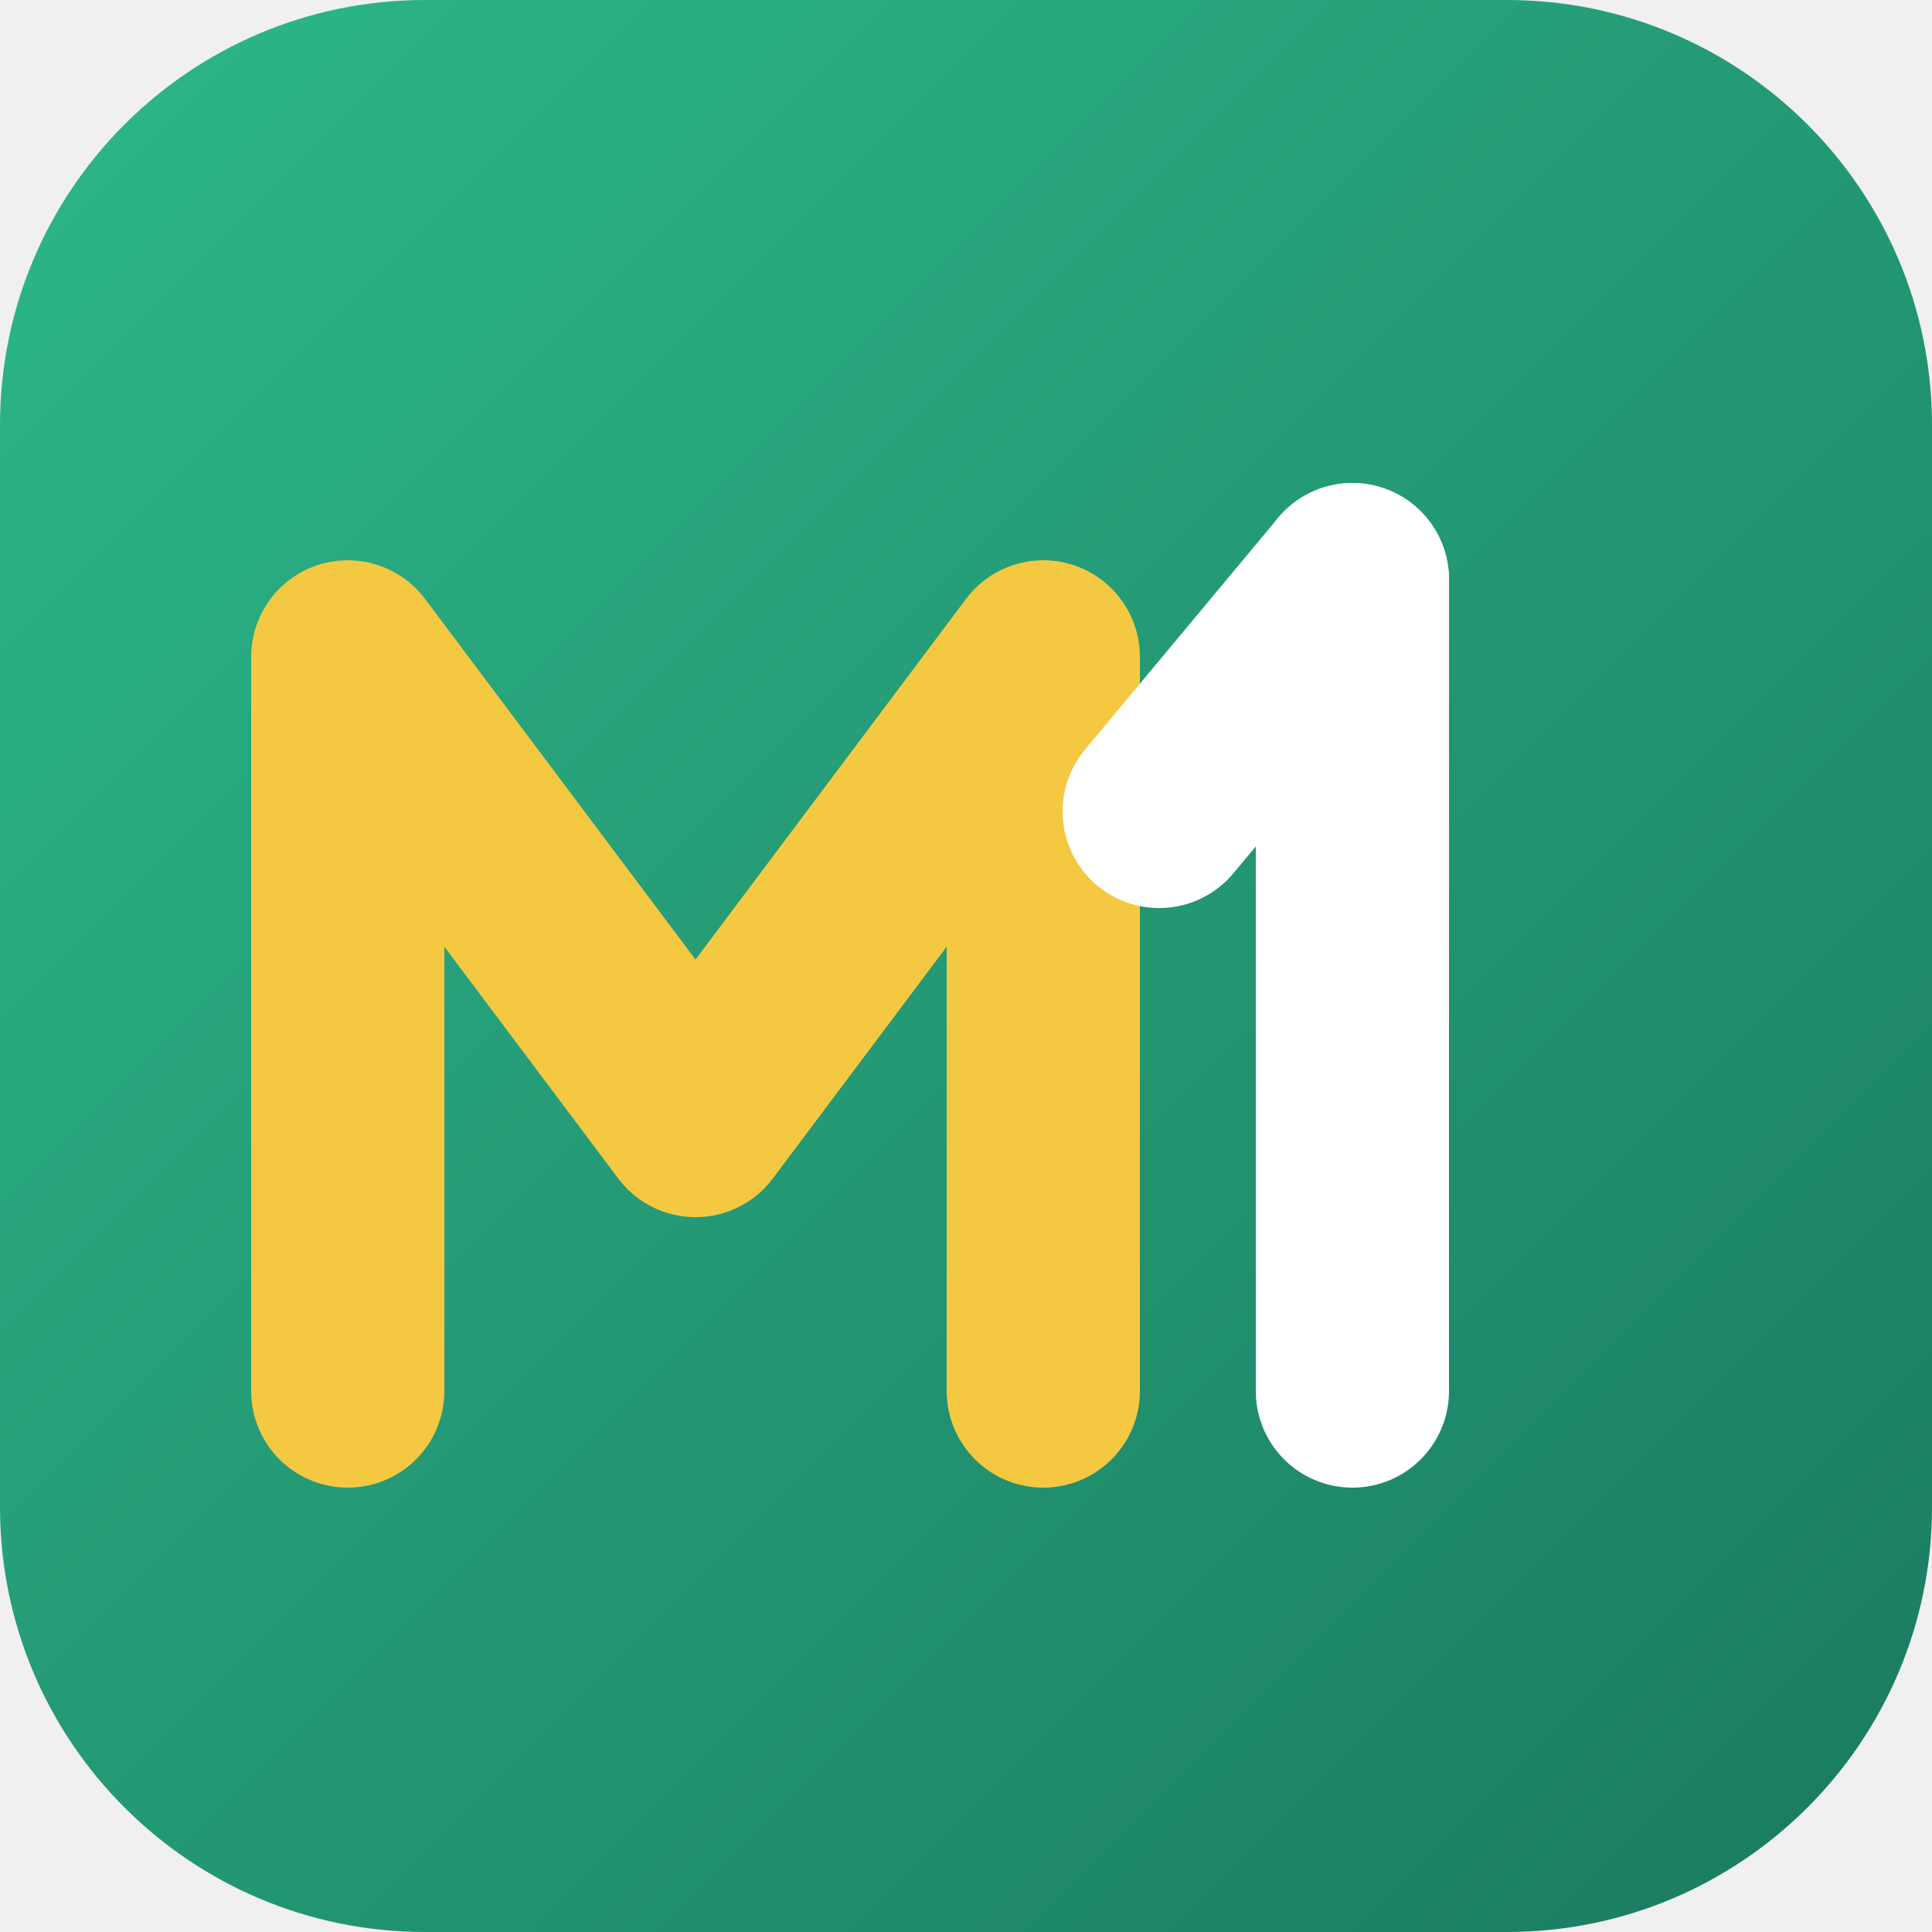
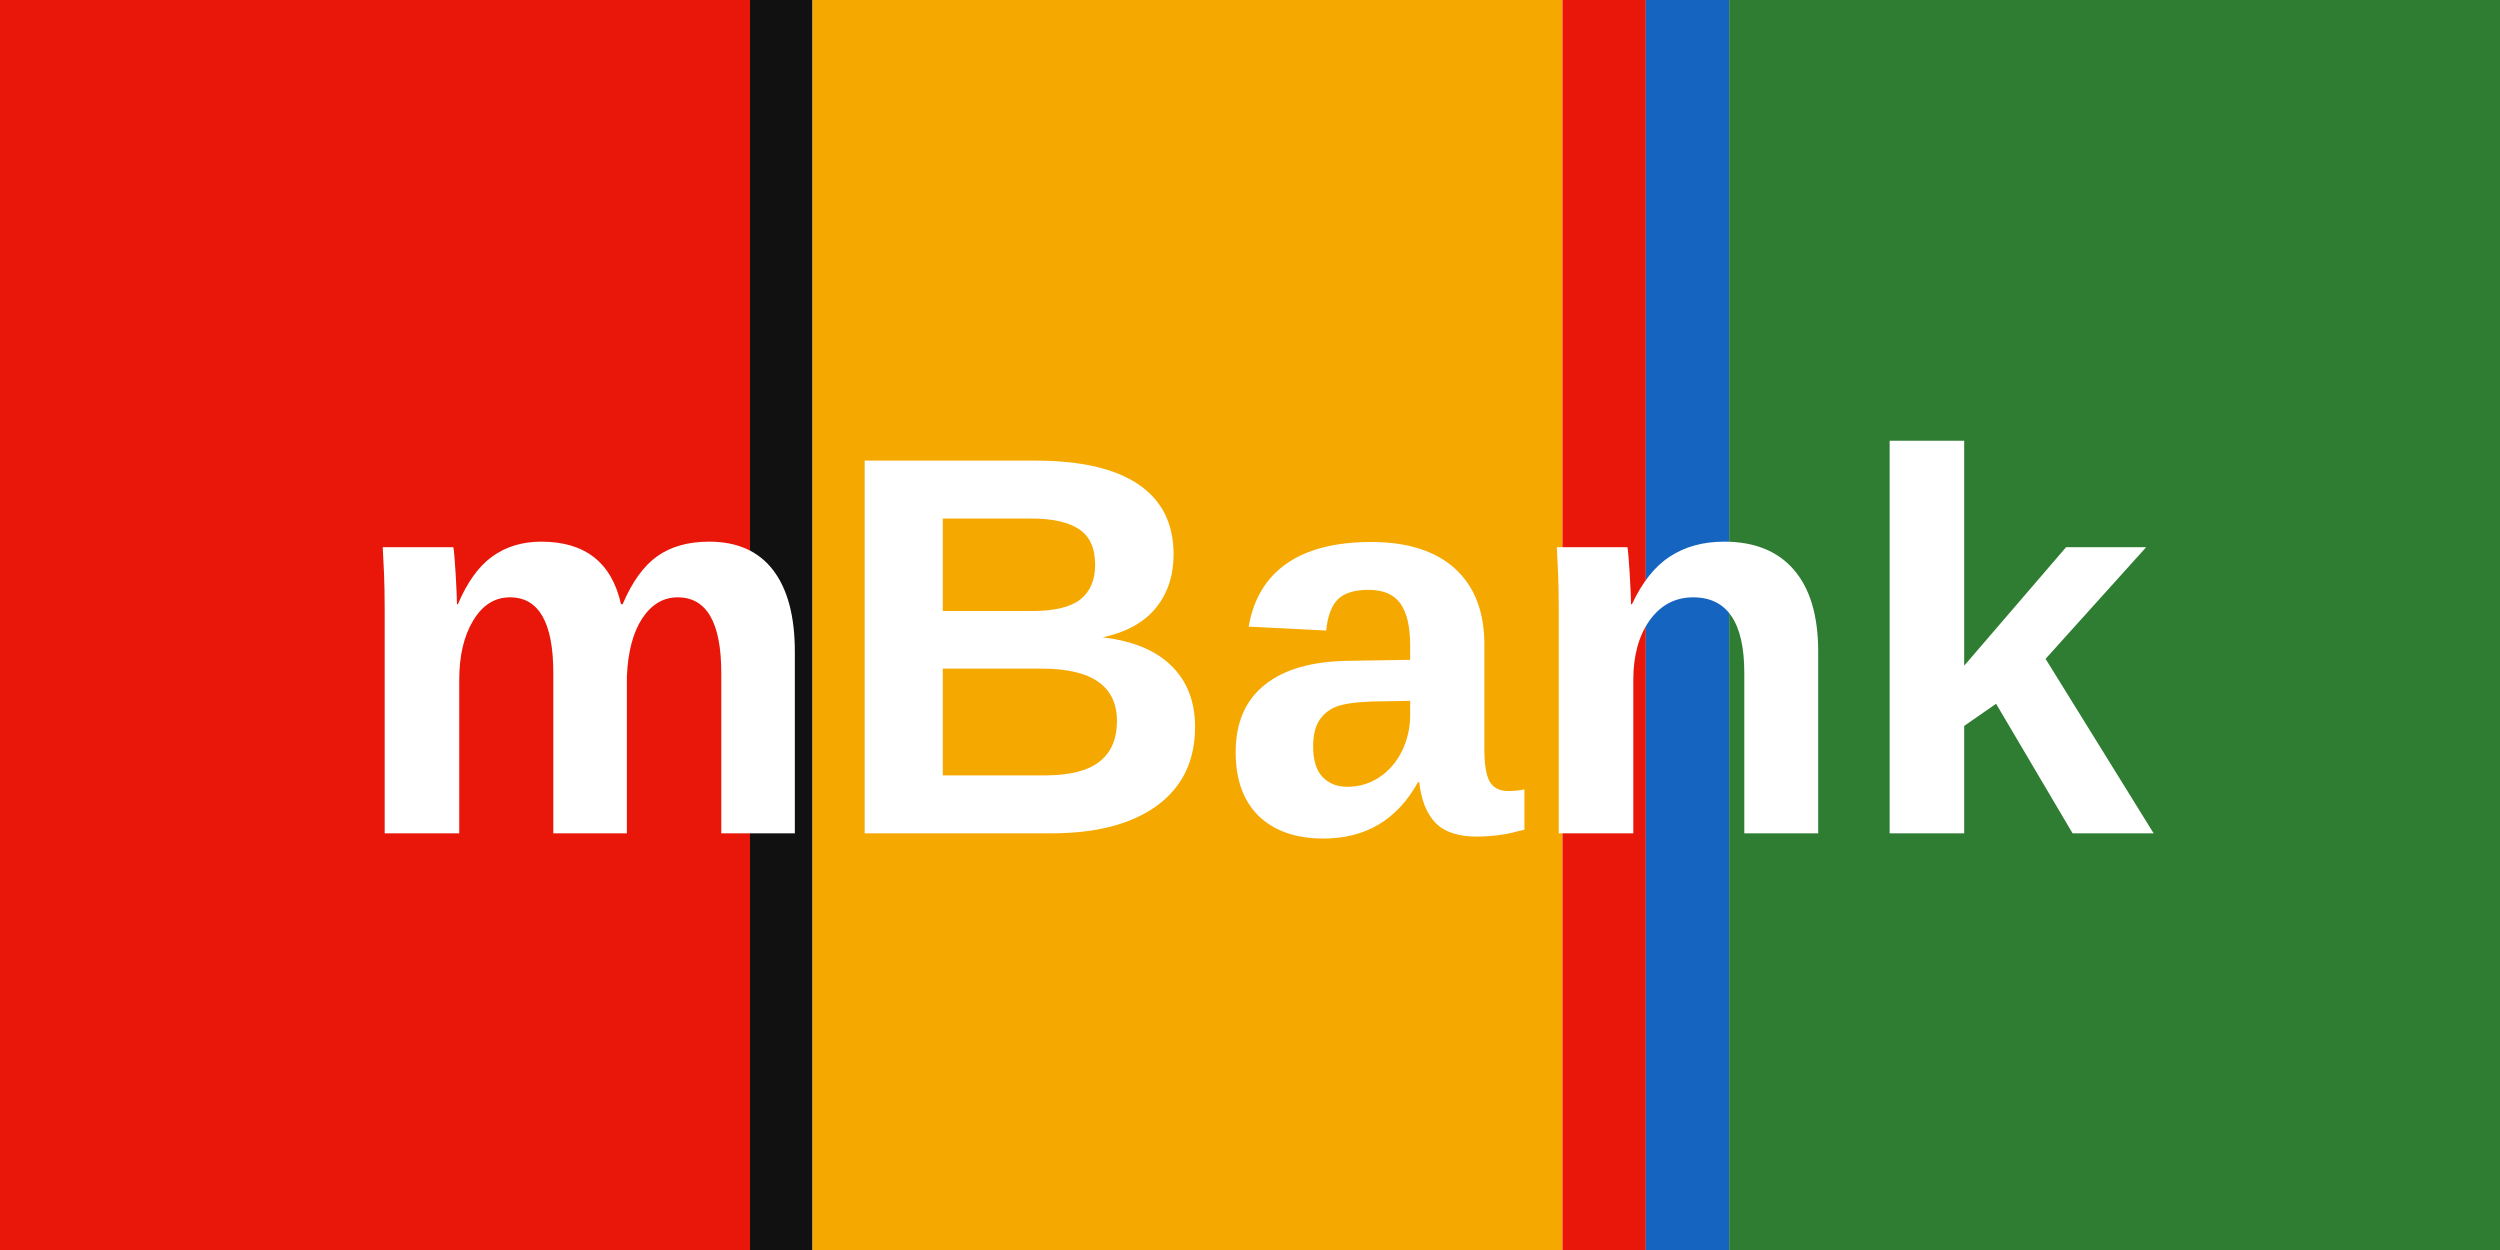
- <svg xmlns="http://www.w3.org/2000/svg" viewBox="0 0 100 100">
-   <defs>
-     <linearGradient id="mg" x1="0%" y1="0%" x2="100%" y2="100%">
-       <stop offset="0%" stop-color="#2db88a" />
-       <stop offset="100%" stop-color="#1a7a60" />
-     </linearGradient>
-   </defs>
-   <rect width="100" height="100" rx="22" fill="url(#mg)" />
-   <path d="M18 72 L18 34 L36 58 L54 34 L54 72" stroke="#F5C842" stroke-width="10" stroke-linecap="round" stroke-linejoin="round" fill="none" />
-   <line x1="70" y1="30" x2="70" y2="72" stroke="white" stroke-width="10" stroke-linecap="round" />
-   <line x1="60" y1="42" x2="70" y2="30" stroke="white" stroke-width="10" stroke-linecap="round" />
+ <svg xmlns="http://www.w3.org/2000/svg" viewBox="0 0 120 60">
+   <rect x="0" y="0" width="36" height="60" fill="#E8170A" />
+   <rect x="36" y="0" width="3" height="60" fill="#111" />
+   <rect x="39" y="0" width="36" height="60" fill="#F5A800" />
+   <rect x="75" y="0" width="4" height="60" fill="#E8170A" />
+   <rect x="79" y="0" width="4" height="60" fill="#1565C0" />
+   <rect x="83" y="0" width="37" height="60" fill="#2E7D32" />
+   <text x="60" y="40" font-family="Arial, sans-serif" font-size="26" font-weight="bold" fill="white" text-anchor="middle">mBank</text>
</svg>
